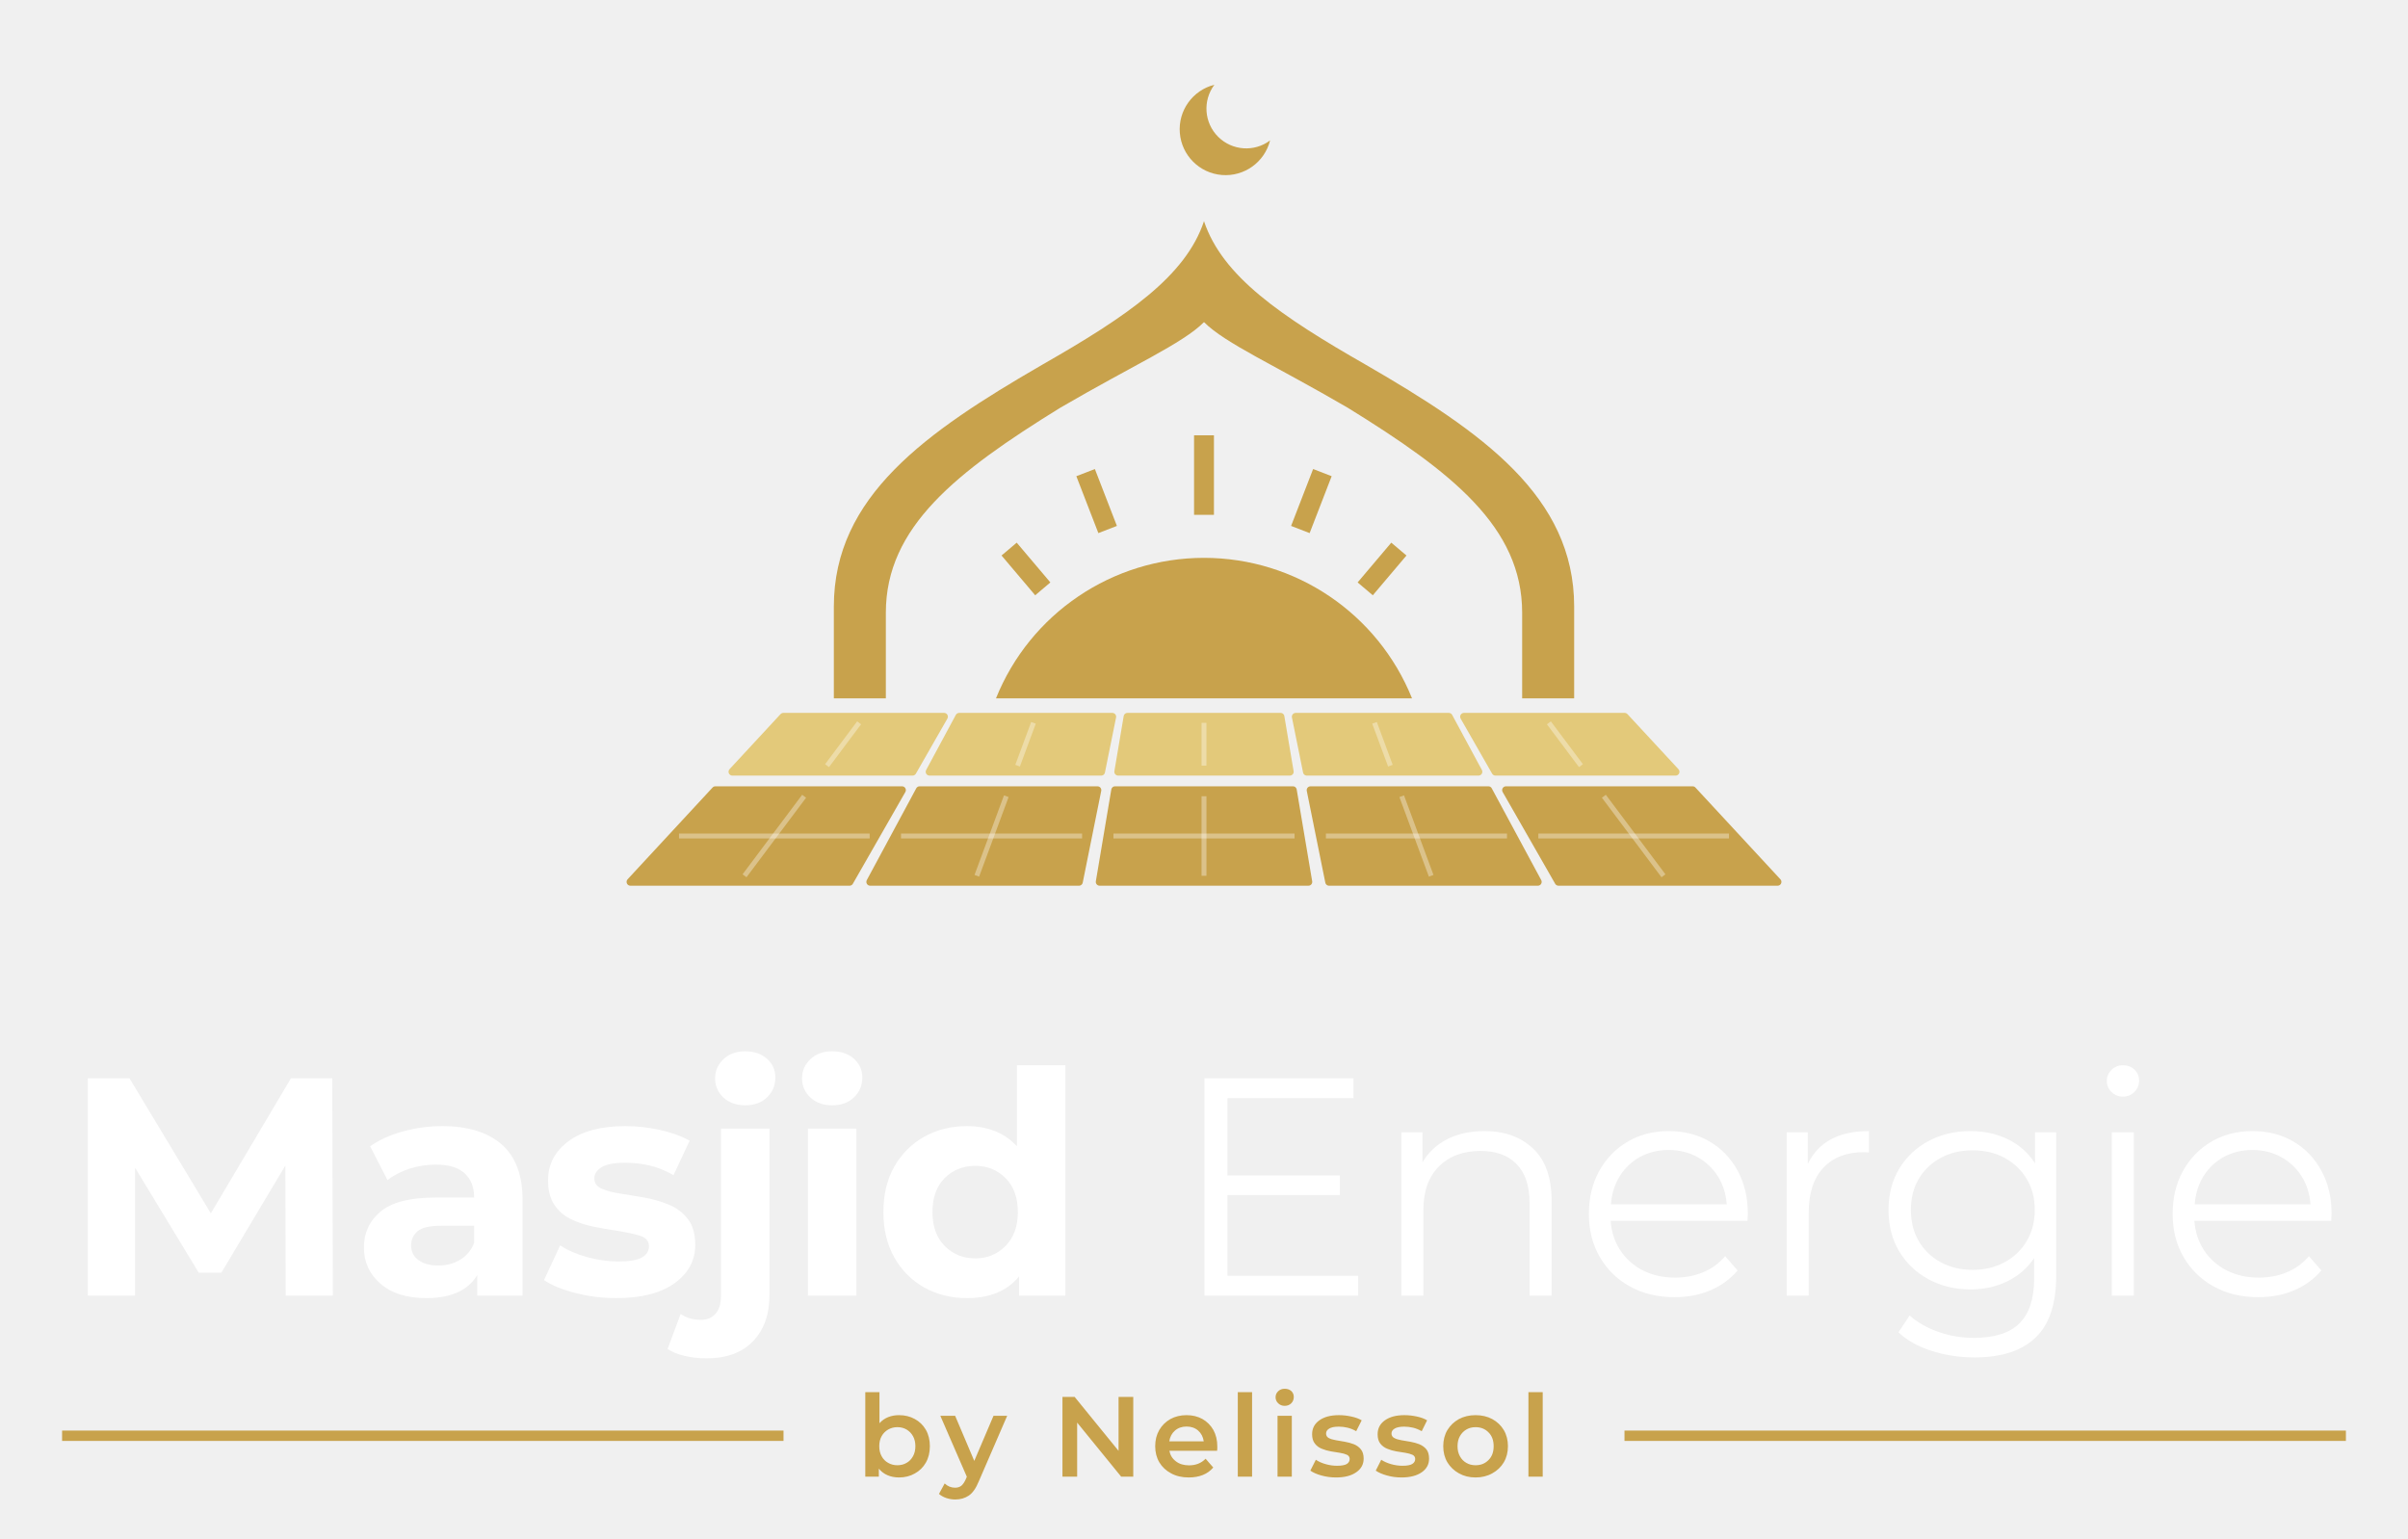
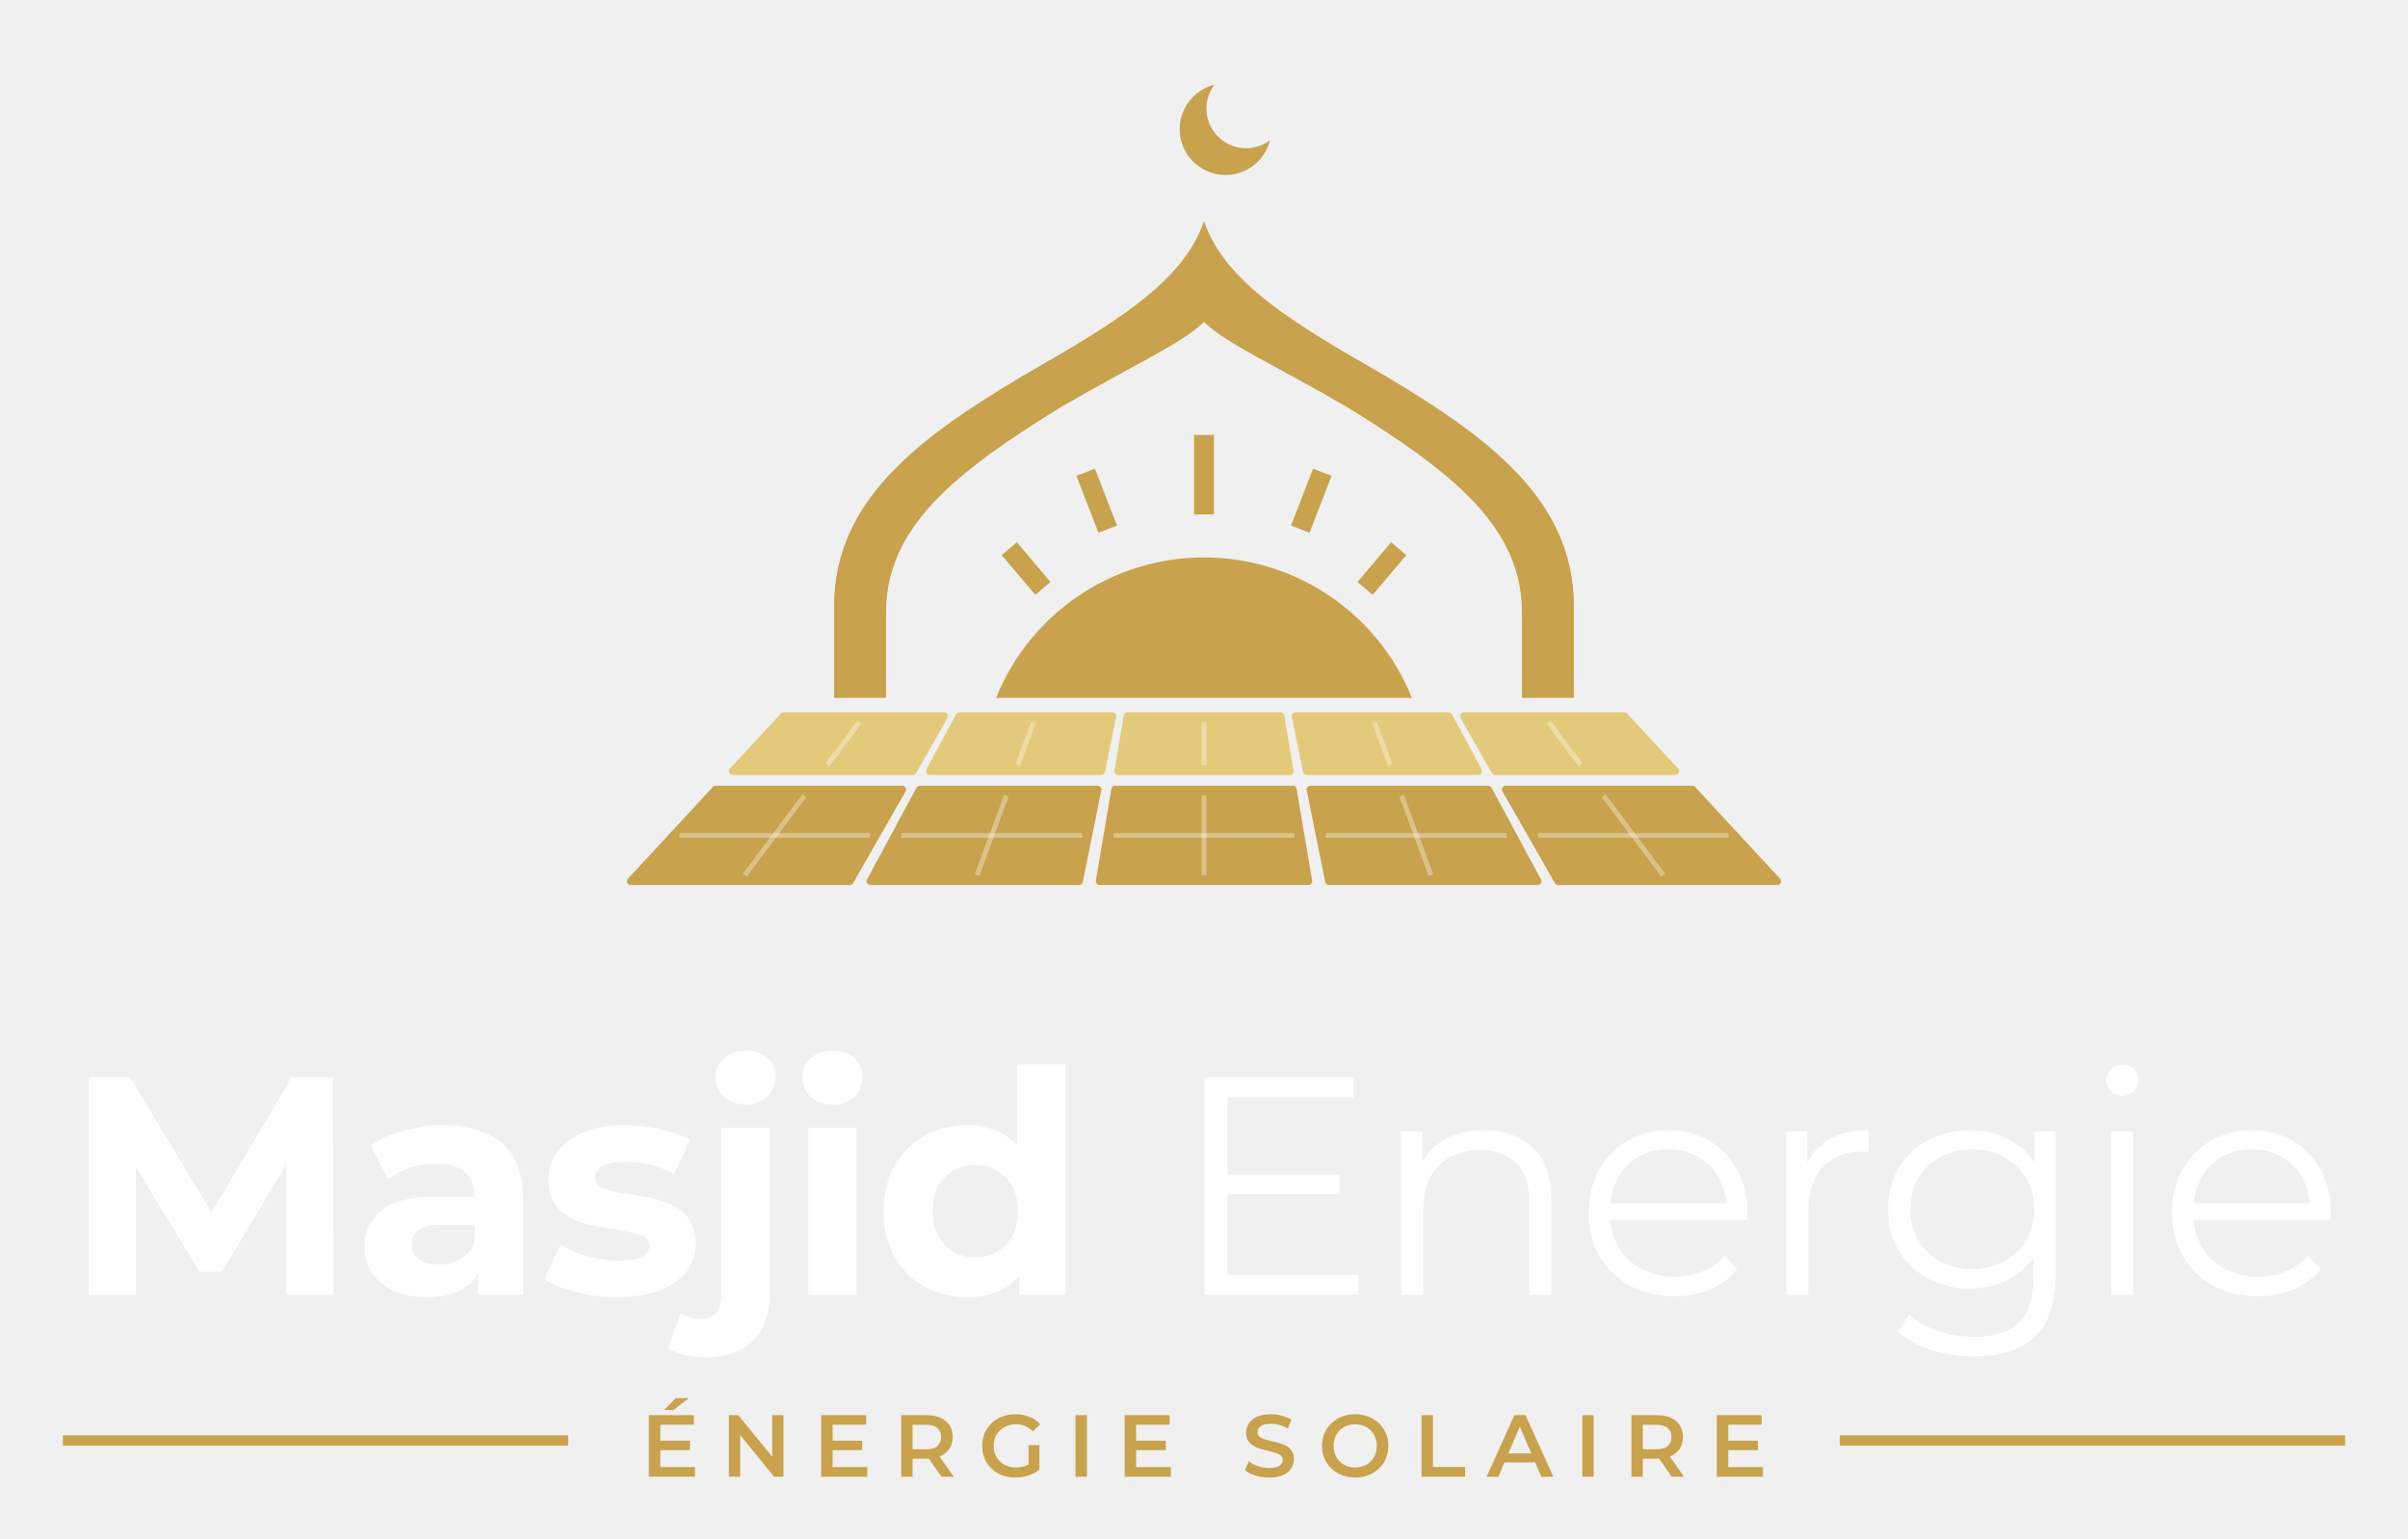
- <svg xmlns="http://www.w3.org/2000/svg" viewBox="-6 -6 232.65 148.68" width="931" height="595">
+ <svg xmlns="http://www.w3.org/2000/svg" viewBox="-6 -6 232.65 148.79" width="931" height="595">
  <svg x="50.325" y="0" width="120" height="81.576" viewBox="0 0 406 276">
    <path d="M206.4 7.4A15 15 0 1 0 224.6 25.6A13 13 0 0 1 206.4 7.4Z" fill="#c8a24c" />
    <path d="M82 208L82 178C82 142 112 121 150 99C178 83 197 70 203 52C209 70 228 83 256 99C294 121 324 142 324 178L324 208L307 208L307 180C307 152 284 134 250 113C226 99 210 92 203 85C196 92 180 99 156 113C122 134 99 152 99 180L99 208Z" fill="#c8a24c" />
    <g stroke="#c8a24c" stroke-width="6.5">
      <line x1="203" y1="148" x2="203" y2="122" />
      <line x1="171.5" y1="152.8" x2="164.3" y2="134.2" />
      <line x1="234.5" y1="152.8" x2="241.7" y2="134.2" />
      <line x1="150.3" y1="172.2" x2="139.3" y2="159.2" />
      <line x1="255.7" y1="172.2" x2="266.7" y2="159.2" />
    </g>
    <path d="M135 208A73.3 73.3 0 0 1 271 208Z" fill="#c8a24c" />
    <g fill="#e3c97a" stroke="#e3c97a" stroke-width="2.5" stroke-linejoin="round">
      <polygon points="65.5,214 118.03,214 107.73,232 48.83,232" />
      <polygon points="122.98,214 173.03,214 169.39,232 113.28,232" />
      <polygon points="177.98,214 228.03,214 231.06,232 174.94,232" />
      <polygon points="232.97,214 283.02,214 292.73,232 236.61,232" />
      <polygon points="287.98,214 340.5,214 357.17,232 298.27,232" />
    </g>
    <g fill="#c8a24c" stroke="#c8a24c" stroke-width="2.5" stroke-linejoin="round">
      <polygon points="43.28,238 104.29,238 87.13,268 15.5,268" />
      <polygon points="110.04,238 168.18,238 162.13,268 93.88,268" />
      <polygon points="173.93,238 232.07,238 237.13,268 168.88,268" />
      <polygon points="237.82,238 295.96,238 312.13,268 243.88,268" />
      <polygon points="301.71,238 362.72,238 390.5,268 318.88,268" />
    </g>
    <g stroke="#ffffff" stroke-opacity="0.35" stroke-width="1.6">
      <line x1="90.26" y1="216" x2="79.78" y2="230" />
      <line x1="147.26" y1="216" x2="142.07" y2="230" />
      <line x1="203" y1="216" x2="203" y2="230" />
      <line x1="258.74" y1="216" x2="263.93" y2="230" />
      <line x1="315.74" y1="216" x2="326.22" y2="230" />
      <line x1="72.29" y1="240" x2="52.81" y2="266" />
      <line x1="138.37" y1="240" x2="128.74" y2="266" />
      <line x1="203" y1="240" x2="203" y2="266" />
      <line x1="267.63" y1="240" x2="277.26" y2="266" />
      <line x1="333.71" y1="240" x2="353.19" y2="266" />
      <line x1="31.39" y1="253" x2="93.71" y2="253" />
      <line x1="103.96" y1="253" x2="163.15" y2="253" />
      <line x1="173.4" y1="253" x2="232.6" y2="253" />
      <line x1="242.85" y1="253" x2="302.04" y2="253" />
      <line x1="312.29" y1="253" x2="374.61" y2="253" />
    </g>
  </svg>
  <path fill="#ffffff" d="M7.05 119.19L2.49 119.19L2.49 98.19L6.51 98.19L14.37 111.24L22.11 98.19L26.10 98.19L26.16 119.19L21.60 119.19L21.57 106.62L15.39 116.97L13.20 116.97L7.05 106.83L7.05 119.19ZM44.49 119.19L40.11 119.19L40.11 117.21Q38.76 119.43 35.19 119.43L35.19 119.43Q32.34 119.43 30.75 118.03Q29.16 116.64 29.16 114.54L29.16 114.54Q29.16 112.41 30.78 111.06Q32.40 109.71 36.09 109.71L36.09 109.71L39.81 109.71L39.81 109.71Q39.81 108.21 38.89 107.37Q37.98 106.53 36.09 106.53L36.09 106.53Q34.80 106.53 33.55 106.93Q32.31 107.34 31.44 108.03L31.44 108.03L29.76 104.76Q31.08 103.83 32.94 103.32Q34.80 102.81 36.72 102.81L36.72 102.81Q40.41 102.81 42.45 104.56Q44.49 106.32 44.49 109.98L44.49 109.98L44.49 119.19ZM39.81 114.09L39.81 114.09L39.81 112.44L36.60 112.44Q34.95 112.44 34.33 112.98Q33.72 113.52 33.72 114.33L33.72 114.33Q33.72 115.23 34.42 115.75Q35.13 116.28 36.36 116.28L36.36 116.28Q37.53 116.28 38.46 115.72Q39.39 115.17 39.81 114.09ZM53.55 119.43L53.55 119.43Q51.48 119.43 49.57 118.93Q47.67 118.44 46.56 117.69L46.56 117.69L48.12 114.33Q49.20 115.05 50.73 115.47Q52.26 115.89 53.73 115.89L53.73 115.89Q55.35 115.89 56.02 115.50Q56.70 115.11 56.70 114.42L56.70 114.42Q56.70 113.64 55.74 113.37Q54.78 113.10 53.43 112.89L53.43 112.89Q52.35 112.74 51.22 112.50Q50.10 112.26 49.12 111.78Q48.15 111.30 47.55 110.40Q46.95 109.50 46.95 108.03L46.95 108.03Q46.95 105.75 48.91 104.28Q50.88 102.81 54.42 102.81L54.42 102.81Q56.07 102.81 57.76 103.18Q59.46 103.56 60.63 104.22L60.63 104.22L59.07 107.55Q57.87 106.86 56.70 106.60Q55.53 106.35 54.42 106.35L54.42 106.35Q52.83 106.35 52.12 106.78Q51.42 107.22 51.42 107.85L51.42 107.85Q51.42 108.54 52.12 108.85Q52.83 109.17 53.94 109.33Q55.05 109.50 56.29 109.72Q57.54 109.95 58.65 110.41Q59.76 110.88 60.46 111.79Q61.17 112.71 61.17 114.30L61.17 114.30Q61.17 116.55 59.17 117.99Q57.18 119.43 53.55 119.43ZM62.25 125.25L62.25 125.25Q61.17 125.25 60.18 125.02Q59.19 124.80 58.50 124.35L58.50 124.35L59.76 120.96Q60.57 121.53 61.74 121.53L61.74 121.53Q62.61 121.53 63.13 120.94Q63.66 120.36 63.66 119.19L63.66 119.19L63.66 103.05L68.34 103.05L68.34 119.16Q68.34 121.95 66.75 123.60Q65.16 125.25 62.25 125.25ZM66.00 100.80L66.00 100.80Q64.71 100.80 63.90 100.05Q63.09 99.30 63.09 98.19L63.09 98.19Q63.09 97.11 63.90 96.34Q64.71 95.58 66.00 95.58L66.00 95.58Q67.29 95.58 68.10 96.30Q68.91 97.02 68.91 98.10L68.91 98.10Q68.91 99.27 68.11 100.03Q67.32 100.80 66.00 100.80ZM76.74 119.19L72.06 119.19L72.06 103.05L76.74 103.05L76.74 119.19ZM74.40 100.80L74.40 100.80Q73.11 100.80 72.30 100.05Q71.49 99.30 71.49 98.19L71.49 98.19Q71.49 97.11 72.30 96.34Q73.11 95.58 74.40 95.58L74.40 95.58Q75.69 95.58 76.50 96.30Q77.31 97.02 77.31 98.10L77.31 98.10Q77.31 99.27 76.51 100.03Q75.72 100.80 74.40 100.80ZM87.42 119.43L87.42 119.43Q85.14 119.43 83.31 118.41Q81.48 117.39 80.41 115.51Q79.35 113.64 79.35 111.12L79.35 111.12Q79.35 108.57 80.41 106.71Q81.48 104.85 83.31 103.83Q85.14 102.81 87.42 102.81L87.42 102.81Q88.89 102.81 90.12 103.29Q91.35 103.77 92.25 104.76L92.25 104.76L92.25 96.93L96.93 96.93L96.93 119.19L92.46 119.19L92.46 117.33Q90.75 119.43 87.42 119.43ZM88.23 115.59L88.23 115.59Q89.97 115.59 91.15 114.39Q92.34 113.19 92.34 111.12L92.34 111.12Q92.34 109.02 91.15 107.83Q89.97 106.65 88.23 106.65L88.23 106.65Q86.46 106.65 85.27 107.83Q84.09 109.02 84.09 111.12L84.09 111.12Q84.09 113.19 85.27 114.39Q86.46 115.59 88.23 115.59Z" />
  <path fill="#ffffff" d="M125.22 119.19L110.37 119.19L110.37 98.19L124.77 98.19L124.77 100.11L112.59 100.11L112.59 107.58L123.45 107.58L123.45 109.47L112.59 109.47L112.59 117.27L125.22 117.27L125.22 119.19ZM131.52 119.19L129.39 119.19L129.39 103.41L131.43 103.41L131.43 106.32Q132.27 104.88 133.81 104.08Q135.36 103.29 137.43 103.29L137.43 103.29Q140.31 103.29 142.11 104.97Q143.91 106.65 143.91 110.04L143.91 110.04L143.91 119.19L141.78 119.19L141.78 110.25Q141.78 107.76 140.53 106.48Q139.29 105.21 137.04 105.21L137.04 105.21Q134.52 105.21 133.02 106.71Q131.52 108.21 131.52 110.91L131.52 110.91L131.52 119.19ZM155.79 119.34L155.79 119.34Q153.33 119.34 151.47 118.30Q149.61 117.27 148.56 115.45Q147.51 113.64 147.51 111.30L147.51 111.30Q147.51 108.96 148.51 107.14Q149.52 105.33 151.26 104.31Q153.00 103.29 155.22 103.29L155.22 103.29Q157.44 103.29 159.16 104.29Q160.89 105.30 161.88 107.11Q162.87 108.93 162.87 111.30L162.87 111.30Q162.87 111.45 162.85 111.61Q162.84 111.78 162.84 111.96L162.84 111.96L149.61 111.96Q149.73 113.58 150.55 114.82Q151.38 116.07 152.74 116.76Q154.11 117.45 155.85 117.45L155.85 117.45Q157.29 117.45 158.53 116.94Q159.78 116.43 160.68 115.38L160.68 115.38L161.88 116.76Q160.80 118.02 159.24 118.68Q157.68 119.34 155.79 119.34ZM149.64 110.37L149.64 110.37L160.83 110.37Q160.71 108.81 159.96 107.64Q159.21 106.47 157.98 105.79Q156.75 105.12 155.22 105.12L155.22 105.12Q153.69 105.12 152.47 105.78Q151.26 106.44 150.51 107.62Q149.76 108.81 149.64 110.37ZM168.75 119.19L166.62 119.19L166.62 103.41L168.66 103.41L168.66 106.47Q170.19 103.29 174.57 103.29L174.57 103.29L174.57 105.36Q174.42 105.36 174.30 105.34Q174.18 105.33 174.06 105.33L174.06 105.33Q171.57 105.33 170.16 106.84Q168.75 108.36 168.75 111.15L168.75 111.15L168.75 119.19ZM184.77 125.16L184.77 125.16Q182.61 125.16 180.63 124.53Q178.65 123.90 177.42 122.73L177.42 122.73L178.50 121.11Q179.61 122.10 181.24 122.68Q182.88 123.27 184.71 123.27L184.71 123.27Q187.71 123.27 189.12 121.86Q190.53 120.45 190.53 117.54L190.53 117.54L190.53 115.56Q189.54 117.03 187.93 117.81Q186.33 118.59 184.38 118.59L184.38 118.59Q182.13 118.59 180.33 117.61Q178.53 116.64 177.49 114.91Q176.46 113.19 176.46 110.91L176.46 110.91Q176.46 108.66 177.49 106.93Q178.53 105.21 180.33 104.25Q182.13 103.29 184.38 103.29L184.38 103.29Q186.36 103.29 187.99 104.08Q189.63 104.88 190.62 106.41L190.62 106.41L190.62 103.41L192.66 103.41L192.66 117.27Q192.66 121.35 190.66 123.25Q188.67 125.16 184.77 125.16ZM184.59 116.70L184.59 116.70Q186.33 116.70 187.68 115.96Q189.03 115.23 189.81 113.92Q190.59 112.62 190.59 110.91L190.59 110.91Q190.59 109.20 189.81 107.91Q189.03 106.62 187.68 105.88Q186.33 105.15 184.59 105.15L184.59 105.15Q182.85 105.15 181.50 105.88Q180.15 106.62 179.38 107.91Q178.62 109.20 178.62 110.91L178.62 110.91Q178.62 112.62 179.38 113.92Q180.15 115.23 181.50 115.96Q182.85 116.70 184.59 116.70ZM200.16 119.19L198.03 119.19L198.03 103.41L200.16 103.41L200.16 119.19ZM199.11 99.96L199.11 99.96Q198.45 99.96 198.00 99.51Q197.55 99.06 197.55 98.43L197.55 98.43Q197.55 97.83 198.00 97.38Q198.45 96.93 199.11 96.93L199.11 96.93Q199.77 96.93 200.22 97.35Q200.67 97.77 200.67 98.40L200.67 98.40Q200.67 99.06 200.22 99.51Q199.77 99.96 199.11 99.96ZM212.19 119.34L212.19 119.34Q209.73 119.34 207.87 118.30Q206.01 117.27 204.96 115.45Q203.91 113.64 203.91 111.30L203.91 111.30Q203.91 108.96 204.91 107.14Q205.92 105.33 207.66 104.31Q209.40 103.29 211.62 103.29L211.62 103.29Q213.84 103.29 215.56 104.29Q217.29 105.30 218.28 107.11Q219.27 108.93 219.27 111.30L219.27 111.30Q219.27 111.45 219.25 111.61Q219.24 111.78 219.24 111.96L219.24 111.96L206.01 111.96Q206.13 113.58 206.95 114.82Q207.78 116.07 209.14 116.76Q210.51 117.45 212.25 117.45L212.25 117.45Q213.69 117.45 214.93 116.94Q216.18 116.43 217.08 115.38L217.08 115.38L218.28 116.76Q217.20 118.02 215.64 118.68Q214.08 119.34 212.19 119.34ZM206.04 110.37L206.04 110.37L217.23 110.37Q217.11 108.81 216.36 107.64Q215.61 106.47 214.38 105.79Q213.15 105.12 211.62 105.12L211.62 105.12Q210.09 105.12 208.87 105.78Q207.66 106.44 206.91 107.62Q206.16 108.81 206.04 110.37Z" />
-   <path fill="#c8a24c" d="M80.86 136.76L80.86 136.76Q80.26 136.76 79.76 136.55Q79.26 136.34 78.91 135.91L78.91 135.91L78.91 136.68L77.60 136.68L77.60 128.52L78.97 128.52L78.97 131.52Q79.33 131.12 79.81 130.93Q80.29 130.74 80.86 130.74L80.86 130.74Q81.71 130.74 82.38 131.11Q83.06 131.48 83.45 132.15Q83.84 132.83 83.84 133.74L83.84 133.74Q83.84 134.65 83.45 135.33Q83.06 136.01 82.38 136.38Q81.71 136.76 80.86 136.76ZM80.70 135.58L80.70 135.58Q81.20 135.58 81.59 135.35Q81.98 135.13 82.21 134.71Q82.44 134.30 82.44 133.74L82.44 133.74Q82.44 133.18 82.21 132.77Q81.98 132.36 81.59 132.13Q81.20 131.90 80.70 131.90L80.70 131.90Q80.21 131.90 79.81 132.13Q79.41 132.36 79.18 132.77Q78.95 133.18 78.95 133.74L78.95 133.74Q78.95 134.30 79.18 134.71Q79.41 135.13 79.81 135.35Q80.21 135.58 80.70 135.58ZM86.29 138.89L86.29 138.89Q85.86 138.89 85.43 138.75Q85.00 138.60 84.72 138.35L84.72 138.35L85.27 137.34Q85.70 137.75 86.28 137.75L86.28 137.75Q86.64 137.75 86.88 137.56Q87.11 137.37 87.31 136.93L87.31 136.93L87.41 136.69L84.85 130.80L86.28 130.80L88.13 135.16L89.99 130.80L91.31 130.80L88.56 137.15Q88.15 138.15 87.59 138.52Q87.03 138.89 86.29 138.89ZM98.07 136.68L96.65 136.68L96.65 128.98L97.83 128.98L102.07 134.19L102.07 128.98L103.49 128.98L103.49 136.68L102.32 136.68L98.07 131.46L98.07 136.68ZM108.85 136.76L108.85 136.76Q107.87 136.76 107.14 136.36Q106.41 135.97 106.01 135.30Q105.61 134.62 105.61 133.74L105.61 133.74Q105.61 132.86 106.00 132.18Q106.39 131.51 107.07 131.12Q107.76 130.74 108.64 130.74L108.64 130.74Q109.50 130.74 110.17 131.11Q110.84 131.49 111.23 132.17Q111.61 132.86 111.61 133.77L111.61 133.77Q111.61 133.86 111.61 133.97Q111.60 134.08 111.59 134.18L111.59 134.18L106.98 134.18Q107.10 134.82 107.61 135.20Q108.11 135.59 108.88 135.59L108.88 135.59Q109.86 135.59 110.48 134.95L110.48 134.95L111.22 135.80Q110.40 136.76 108.85 136.76ZM106.97 133.27L106.97 133.27L110.30 133.27Q110.21 132.63 109.76 132.23Q109.31 131.84 108.64 131.84L108.64 131.84Q107.97 131.84 107.52 132.23Q107.07 132.62 106.97 133.27ZM114.97 136.68L113.59 136.68L113.59 128.52L114.97 128.52L114.97 136.68ZM118.81 136.68L117.43 136.68L117.43 130.80L118.81 130.80L118.81 136.68ZM118.12 129.84L118.12 129.84Q117.74 129.84 117.49 129.59Q117.24 129.35 117.24 129.01L117.24 129.01Q117.24 128.67 117.49 128.43Q117.74 128.19 118.12 128.19L118.12 128.19Q118.51 128.19 118.76 128.41Q119.00 128.64 119.00 128.98L119.00 128.98Q119.00 129.34 118.76 129.59Q118.51 129.84 118.12 129.84ZM123.08 136.76L123.08 136.76Q122.35 136.76 121.67 136.57Q120.99 136.38 120.60 136.10L120.60 136.10L121.13 135.05Q121.51 135.31 122.07 135.47Q122.62 135.63 123.17 135.63L123.17 135.63Q123.83 135.63 124.12 135.46Q124.40 135.28 124.40 134.98L124.40 134.98Q124.40 134.70 124.14 134.57Q123.88 134.45 123.46 134.38Q123.05 134.31 122.59 134.24Q122.13 134.16 121.72 133.99Q121.30 133.83 121.04 133.49Q120.77 133.16 120.77 132.58L120.77 132.58Q120.77 131.74 121.47 131.24Q122.17 130.74 123.36 130.74L123.36 130.74Q123.94 130.74 124.55 130.87Q125.16 131.00 125.56 131.24L125.56 131.24L125.03 132.29Q124.61 132.05 124.19 131.95Q123.77 131.85 123.35 131.85L123.35 131.85Q122.72 131.85 122.42 132.04Q122.12 132.22 122.12 132.51L122.12 132.51Q122.12 132.81 122.38 132.95Q122.64 133.09 123.06 133.16Q123.47 133.22 123.93 133.31Q124.39 133.39 124.81 133.55Q125.22 133.72 125.48 134.04Q125.75 134.37 125.75 134.94L125.75 134.94Q125.75 135.77 125.03 136.26Q124.32 136.76 123.08 136.76ZM129.41 136.76L129.41 136.76Q128.67 136.76 128.00 136.57Q127.32 136.38 126.92 136.10L126.92 136.10L127.45 135.05Q127.84 135.31 128.39 135.47Q128.95 135.63 129.50 135.63L129.50 135.63Q130.16 135.63 130.44 135.46Q130.73 135.28 130.73 134.98L130.73 134.98Q130.73 134.70 130.47 134.57Q130.20 134.45 129.79 134.38Q129.38 134.31 128.91 134.24Q128.45 134.16 128.04 133.99Q127.63 133.83 127.36 133.49Q127.10 133.16 127.10 132.58L127.10 132.58Q127.10 131.74 127.80 131.24Q128.50 130.74 129.68 130.74L129.68 130.74Q130.27 130.74 130.88 130.87Q131.49 131.00 131.88 131.24L131.88 131.24L131.36 132.29Q130.94 132.05 130.52 131.95Q130.09 131.85 129.67 131.85L129.67 131.85Q129.05 131.85 128.74 132.04Q128.44 132.22 128.44 132.51L128.44 132.51Q128.44 132.81 128.71 132.95Q128.97 133.09 129.38 133.16Q129.79 133.22 130.26 133.31Q130.72 133.39 131.13 133.55Q131.54 133.72 131.81 134.04Q132.07 134.37 132.07 134.94L132.07 134.94Q132.07 135.77 131.36 136.26Q130.64 136.76 129.41 136.76ZM136.56 136.76L136.56 136.76Q135.66 136.76 134.95 136.36Q134.25 135.97 133.84 135.30Q133.44 134.62 133.44 133.74L133.44 133.74Q133.44 132.86 133.84 132.18Q134.25 131.51 134.95 131.12Q135.66 130.74 136.56 130.74L136.56 130.74Q137.47 130.74 138.18 131.12Q138.89 131.51 139.29 132.18Q139.69 132.86 139.69 133.74L139.69 133.74Q139.69 134.62 139.29 135.30Q138.89 135.97 138.18 136.36Q137.47 136.76 136.56 136.76ZM136.56 135.58L136.56 135.58Q137.32 135.58 137.81 135.08Q138.31 134.59 138.31 133.74L138.31 133.74Q138.31 132.89 137.81 132.40Q137.32 131.90 136.56 131.90L136.56 131.90Q136.06 131.90 135.67 132.13Q135.28 132.36 135.05 132.77Q134.82 133.18 134.82 133.74L134.82 133.74Q134.82 134.30 135.05 134.71Q135.28 135.13 135.67 135.35Q136.06 135.58 136.56 135.58ZM143.05 136.68L141.67 136.68L141.67 128.52L143.05 128.52L143.05 136.68Z" />
-   <rect x="0.00" y="132.23" width="69.70" height="1" fill="#c8a24c" />
-   <rect x="150.95" y="132.23" width="69.70" height="1" fill="#c8a24c" />
+   <path fill="#c8a24c" d="M61.11 136.79L56.65 136.79L56.65 130.84L61.00 130.84L61.00 131.76L57.76 131.76L57.76 133.31L60.63 133.31L60.63 134.22L57.76 134.22L57.76 135.86L61.11 135.86L61.11 136.79ZM59.03 130.35L58.11 130.35L59.26 129.19L60.51 129.19L59.03 130.35ZM65.48 136.79L64.39 136.79L64.39 130.84L65.30 130.84L68.58 134.86L68.58 130.84L69.67 130.84L69.67 136.79L68.76 136.79L65.48 132.76L65.48 136.79ZM77.77 136.79L73.31 136.79L73.31 130.84L77.66 130.84L77.66 131.76L74.42 131.76L74.42 133.31L77.29 133.31L77.29 134.22L74.42 134.22L74.42 135.86L77.77 135.86L77.77 136.79ZM82.15 136.79L81.05 136.79L81.05 130.84L83.49 130.84Q84.68 130.84 85.35 131.40Q86.03 131.97 86.03 132.95L86.03 132.95Q86.03 133.63 85.70 134.11Q85.36 134.59 84.76 134.84L84.76 134.84L86.13 136.79L84.94 136.79L83.72 135.04Q83.61 135.05 83.49 135.05L83.49 135.05L82.15 135.05L82.15 136.79ZM82.15 131.77L82.15 134.14L83.44 134.14Q84.17 134.14 84.54 133.83Q84.91 133.51 84.91 132.95L84.91 132.95Q84.91 132.39 84.54 132.08Q84.17 131.77 83.44 131.77L83.44 131.77L82.15 131.77ZM92.08 136.87L92.08 136.87Q91.38 136.87 90.80 136.65Q90.22 136.42 89.78 136.01Q89.35 135.60 89.11 135.03Q88.88 134.47 88.88 133.81L88.88 133.81Q88.88 133.15 89.11 132.59Q89.35 132.03 89.78 131.61Q90.22 131.20 90.81 130.98Q91.40 130.75 92.10 130.75L92.10 130.75Q92.84 130.75 93.46 131.00Q94.07 131.24 94.49 131.72L94.49 131.72L93.79 132.40Q93.44 132.05 93.03 131.89Q92.62 131.72 92.15 131.72L92.15 131.72Q91.52 131.72 91.03 131.99Q90.54 132.25 90.26 132.73Q89.99 133.20 89.99 133.81L89.99 133.81Q89.99 134.41 90.26 134.89Q90.54 135.37 91.03 135.63Q91.51 135.90 92.14 135.90L92.14 135.90Q92.46 135.90 92.77 135.83Q93.07 135.76 93.36 135.60L93.36 135.60L93.36 133.74L94.41 133.74L94.41 136.11Q93.94 136.49 93.32 136.68Q92.71 136.87 92.08 136.87ZM99.01 136.79L97.90 136.79L97.90 130.84L99.01 130.84L99.01 136.79ZM107.12 136.79L102.65 136.79L102.65 130.84L107.00 130.84L107.00 131.76L103.76 131.76L103.76 133.31L106.63 133.31L106.63 134.22L103.76 134.22L103.76 135.86L107.12 135.86L107.12 136.79ZM116.62 136.87L116.62 136.87Q115.92 136.87 115.28 136.67Q114.65 136.47 114.27 136.16L114.27 136.16L114.66 135.30Q115.01 135.59 115.54 135.77Q116.07 135.95 116.62 135.95L116.62 135.95Q117.32 135.95 117.63 135.73Q117.94 135.51 117.94 135.18L117.94 135.18Q117.94 134.91 117.75 134.74Q117.55 134.58 117.24 134.48Q116.93 134.38 116.55 134.29Q116.17 134.21 115.79 134.10Q115.41 133.98 115.10 133.80Q114.78 133.61 114.59 133.31Q114.40 133.00 114.40 132.53L114.40 132.53Q114.40 132.04 114.66 131.64Q114.92 131.23 115.45 130.99Q115.98 130.75 116.80 130.75L116.80 130.75Q117.33 130.75 117.86 130.89Q118.39 131.02 118.78 131.28L118.78 131.28L118.43 132.14Q118.03 131.90 117.61 131.78Q117.18 131.67 116.79 131.67L116.79 131.67Q116.10 131.67 115.80 131.91Q115.50 132.14 115.50 132.48L115.50 132.48Q115.50 132.75 115.69 132.91Q115.88 133.07 116.19 133.17Q116.51 133.27 116.89 133.36Q117.27 133.44 117.64 133.55Q118.01 133.66 118.33 133.84Q118.64 134.03 118.83 134.33Q119.02 134.63 119.02 135.10L119.02 135.10Q119.02 135.58 118.77 135.98Q118.51 136.39 117.97 136.63Q117.44 136.87 116.62 136.87ZM124.94 136.87L124.94 136.87Q124.25 136.87 123.67 136.64Q123.08 136.41 122.65 136.00Q122.21 135.59 121.97 135.03Q121.74 134.47 121.74 133.81L121.74 133.81Q121.74 133.15 121.97 132.59Q122.21 132.03 122.65 131.62Q123.08 131.21 123.67 130.98Q124.25 130.75 124.94 130.75L124.94 130.75Q125.64 130.75 126.22 130.98Q126.80 131.21 127.24 131.62Q127.67 132.03 127.91 132.59Q128.15 133.15 128.15 133.81L128.15 133.81Q128.15 134.47 127.91 135.03Q127.67 135.59 127.24 136.00Q126.80 136.41 126.22 136.64Q125.64 136.87 124.94 136.87ZM124.94 135.90L124.94 135.90Q125.54 135.90 126.02 135.63Q126.49 135.37 126.76 134.89Q127.03 134.41 127.03 133.81L127.03 133.81Q127.03 133.21 126.76 132.73Q126.49 132.25 126.02 131.99Q125.54 131.72 124.94 131.72L124.94 131.72Q124.34 131.72 123.87 131.99Q123.39 132.25 123.12 132.73Q122.85 133.21 122.85 133.81L122.85 133.81Q122.85 134.41 123.12 134.89Q123.39 135.37 123.87 135.63Q124.34 135.90 124.94 135.90ZM135.57 136.79L131.36 136.79L131.36 130.84L132.46 130.84L132.46 135.85L135.57 135.85L135.57 136.79ZM138.79 136.79L137.65 136.79L140.33 130.84L141.41 130.84L144.10 136.79L142.94 136.79L142.35 135.41L139.37 135.41L138.79 136.79ZM140.86 131.94L139.75 134.54L141.97 134.54L140.86 131.94ZM148.00 136.79L146.90 136.79L146.90 130.84L148.00 130.84L148.00 136.79ZM152.75 136.79L151.65 136.79L151.65 130.84L154.09 130.84Q155.28 130.84 155.95 131.40Q156.63 131.97 156.63 132.95L156.63 132.95Q156.63 133.63 156.30 134.11Q155.97 134.59 155.36 134.84L155.36 134.84L156.73 136.79L155.54 136.79L154.33 135.04Q154.21 135.05 154.10 135.05L154.10 135.05L152.75 135.05L152.75 136.79ZM152.75 131.77L152.75 134.14L154.04 134.14Q154.78 134.14 155.15 133.83Q155.52 133.51 155.52 132.95L155.52 132.95Q155.52 132.39 155.15 132.08Q154.78 131.77 154.04 131.77L154.04 131.77L152.75 131.77ZM164.36 136.79L159.90 136.79L159.90 130.84L164.24 130.84L164.24 131.76L161.01 131.76L161.01 133.31L163.88 133.31L163.88 134.22L161.01 134.22L161.01 135.86L164.36 135.86L164.36 136.79Z" />
+   <rect x="0.00" y="132.79" width="48.85" height="1" fill="#c8a24c" />
+   <rect x="171.80" y="132.79" width="48.85" height="1" fill="#c8a24c" />
</svg>
